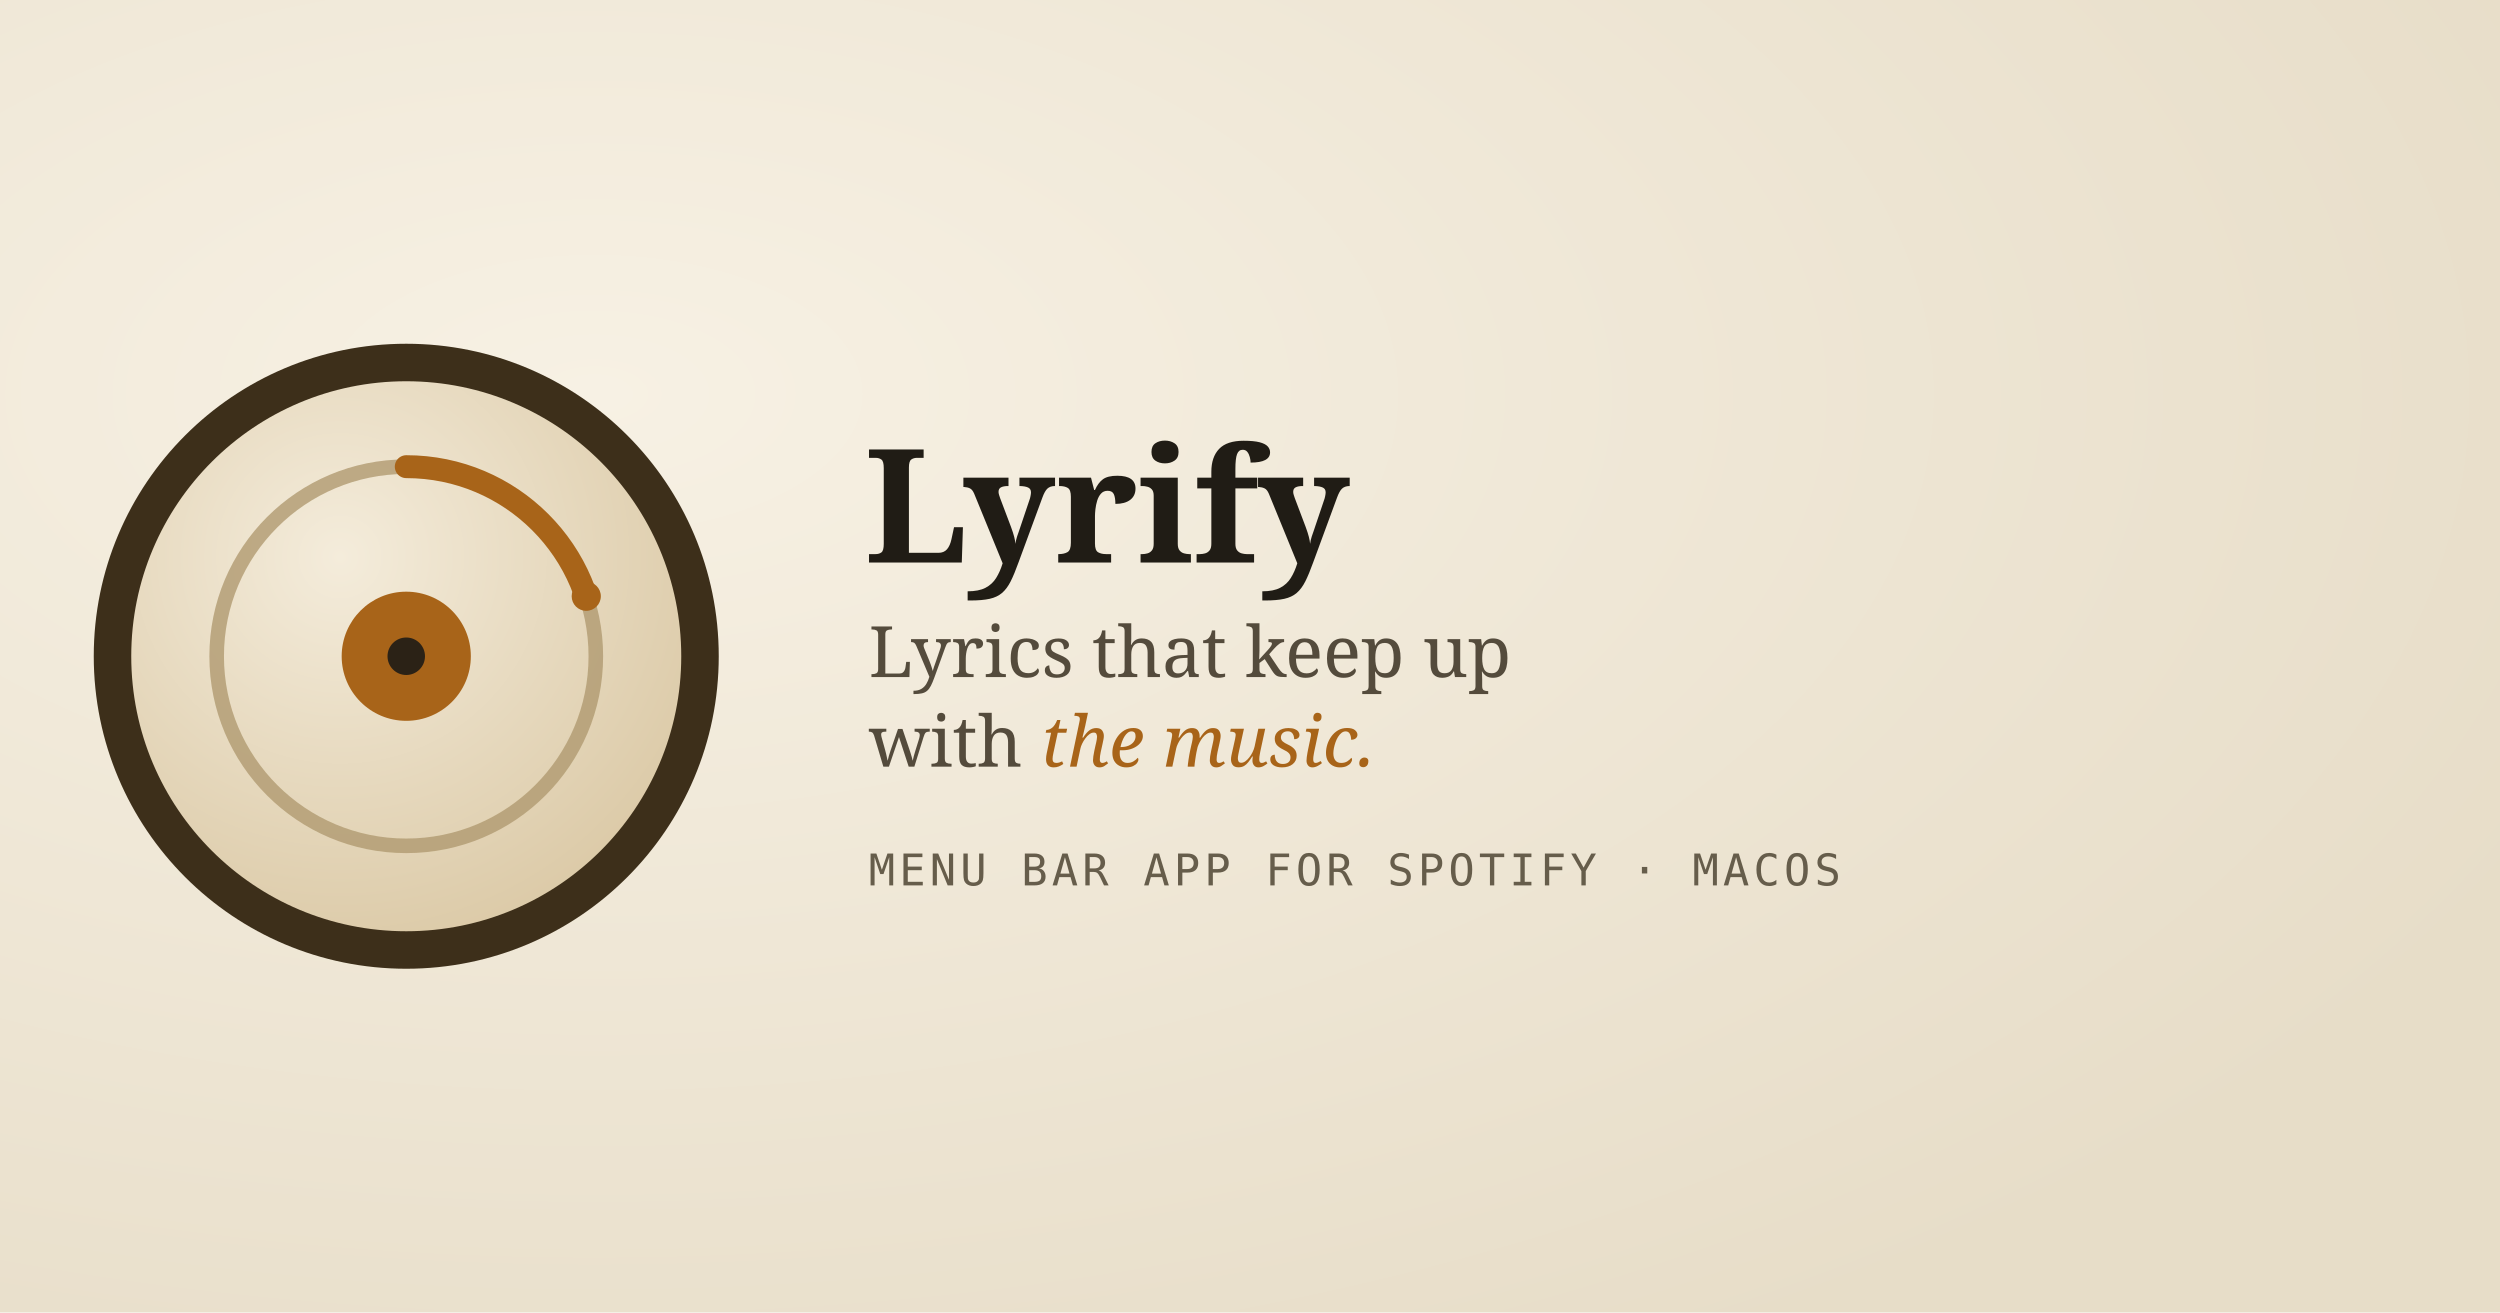
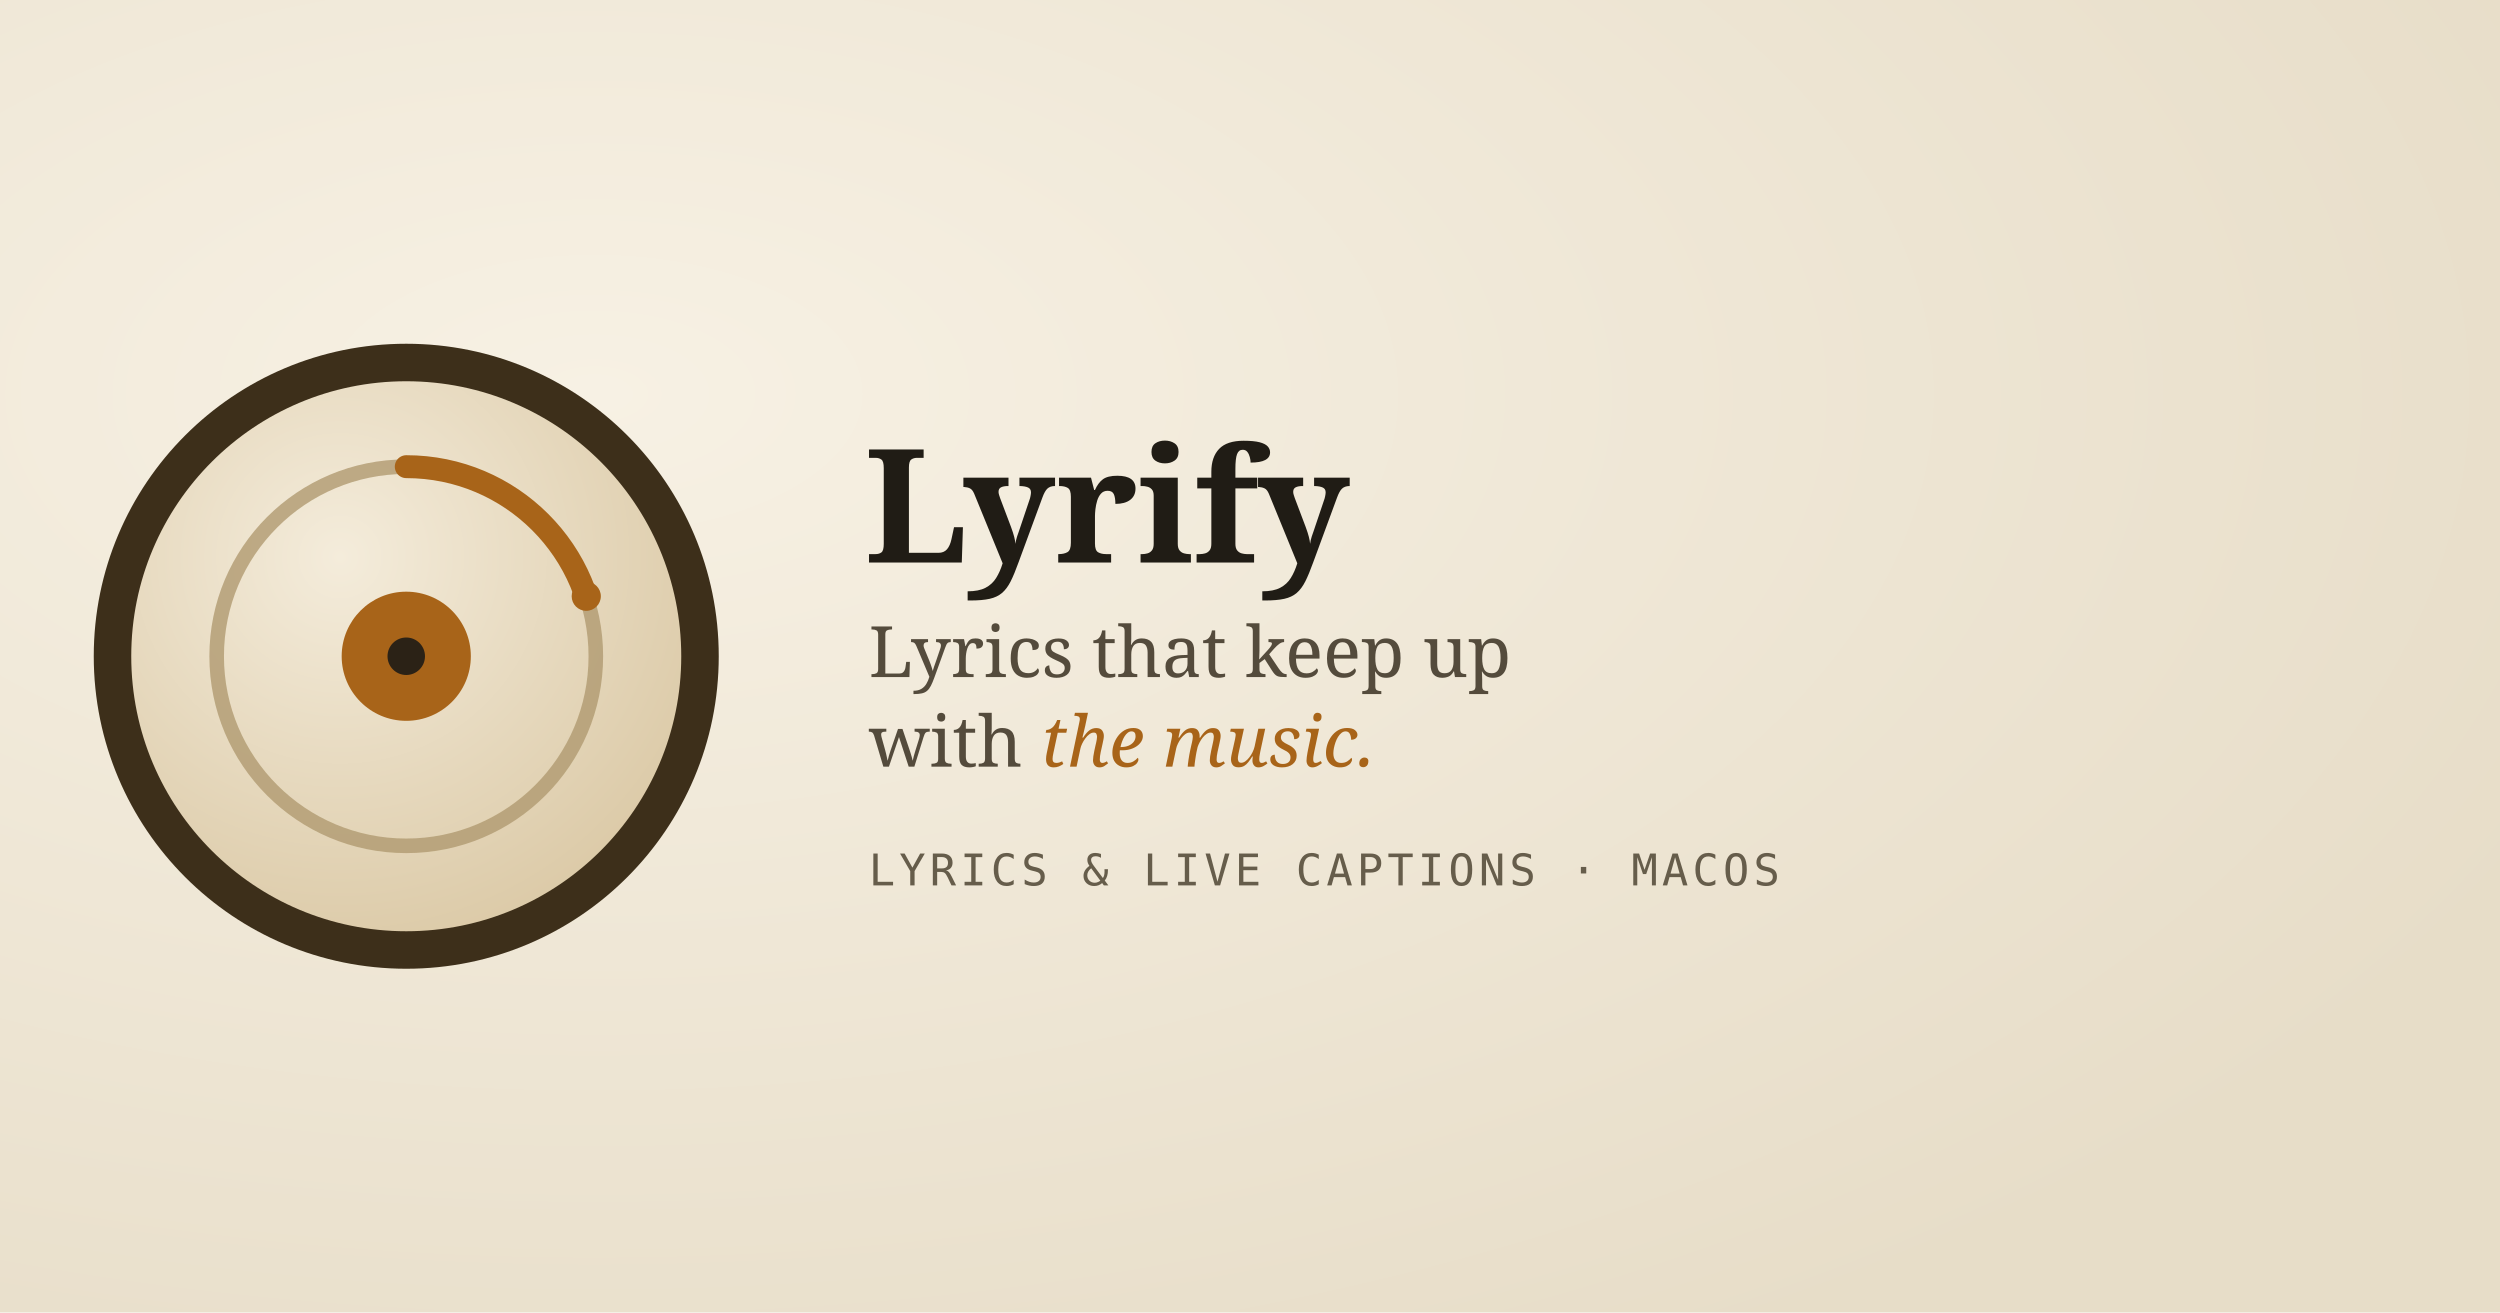
<svg xmlns="http://www.w3.org/2000/svg" viewBox="0 0 1200 630">
  <defs>
    <radialGradient id="bgGlow" cx="24%" cy="30%" r="85%">
      <stop offset="0%" stop-color="#f7f1e4" />
      <stop offset="100%" stop-color="#e7ddc8" />
    </radialGradient>
    <radialGradient id="discBody" cx="38%" cy="32%" r="75%">
      <stop offset="0%" stop-color="#f4ecdb" />
      <stop offset="100%" stop-color="#dbc9a6" />
    </radialGradient>
  </defs>
  <rect x="0" y="0" width="1200" height="630" fill="url(#bgGlow)" />
  <g transform="translate(195 315)">
    <circle cx="0" cy="0" r="150" fill="#3d2f1a" />
    <circle cx="0" cy="0" r="132" fill="url(#discBody)" />
    <circle cx="0" cy="0" r="91" fill="none" stroke="#b09a70" stroke-width="7" opacity="0.8" />
    <circle cx="0" cy="0" r="91" fill="none" stroke="#a86419" stroke-width="11" stroke-dasharray="114 460" stroke-linecap="round" transform="rotate(-90)" />
    <circle cx="86.4" cy="-28.8" r="7" fill="#a86419" />
    <circle cx="0" cy="0" r="31" fill="#a86419" />
    <circle cx="0" cy="0" r="9" fill="#2b2216" />
  </g>
  <text x="415" y="270" font-family="Georgia, 'Iowan Old Style', serif" font-size="76" font-weight="600" fill="#201c15">Lyrify</text>
  <text x="417" y="325" font-family="Georgia, 'Iowan Old Style', serif" font-size="34" fill="#544b3c">Lyrics that keep up</text>
  <text x="417" y="368" font-family="Georgia, 'Iowan Old Style', serif" font-size="34" fill="#544b3c">with <tspan font-style="italic" fill="#a86419">the music.</tspan>
  </text>
-   <text x="417" y="425" font-family="ui-monospace, Menlo, monospace" font-size="21" letter-spacing="2" fill="#665d4b">MENU BAR APP FOR SPOTIFY · MACOS</text>
+   <text x="417" y="425" font-family="ui-monospace, Menlo, monospace" font-size="21" letter-spacing="2" fill="#665d4b">LYRICS &amp; LIVE CAPTIONS · MACOS</text>
</svg>
